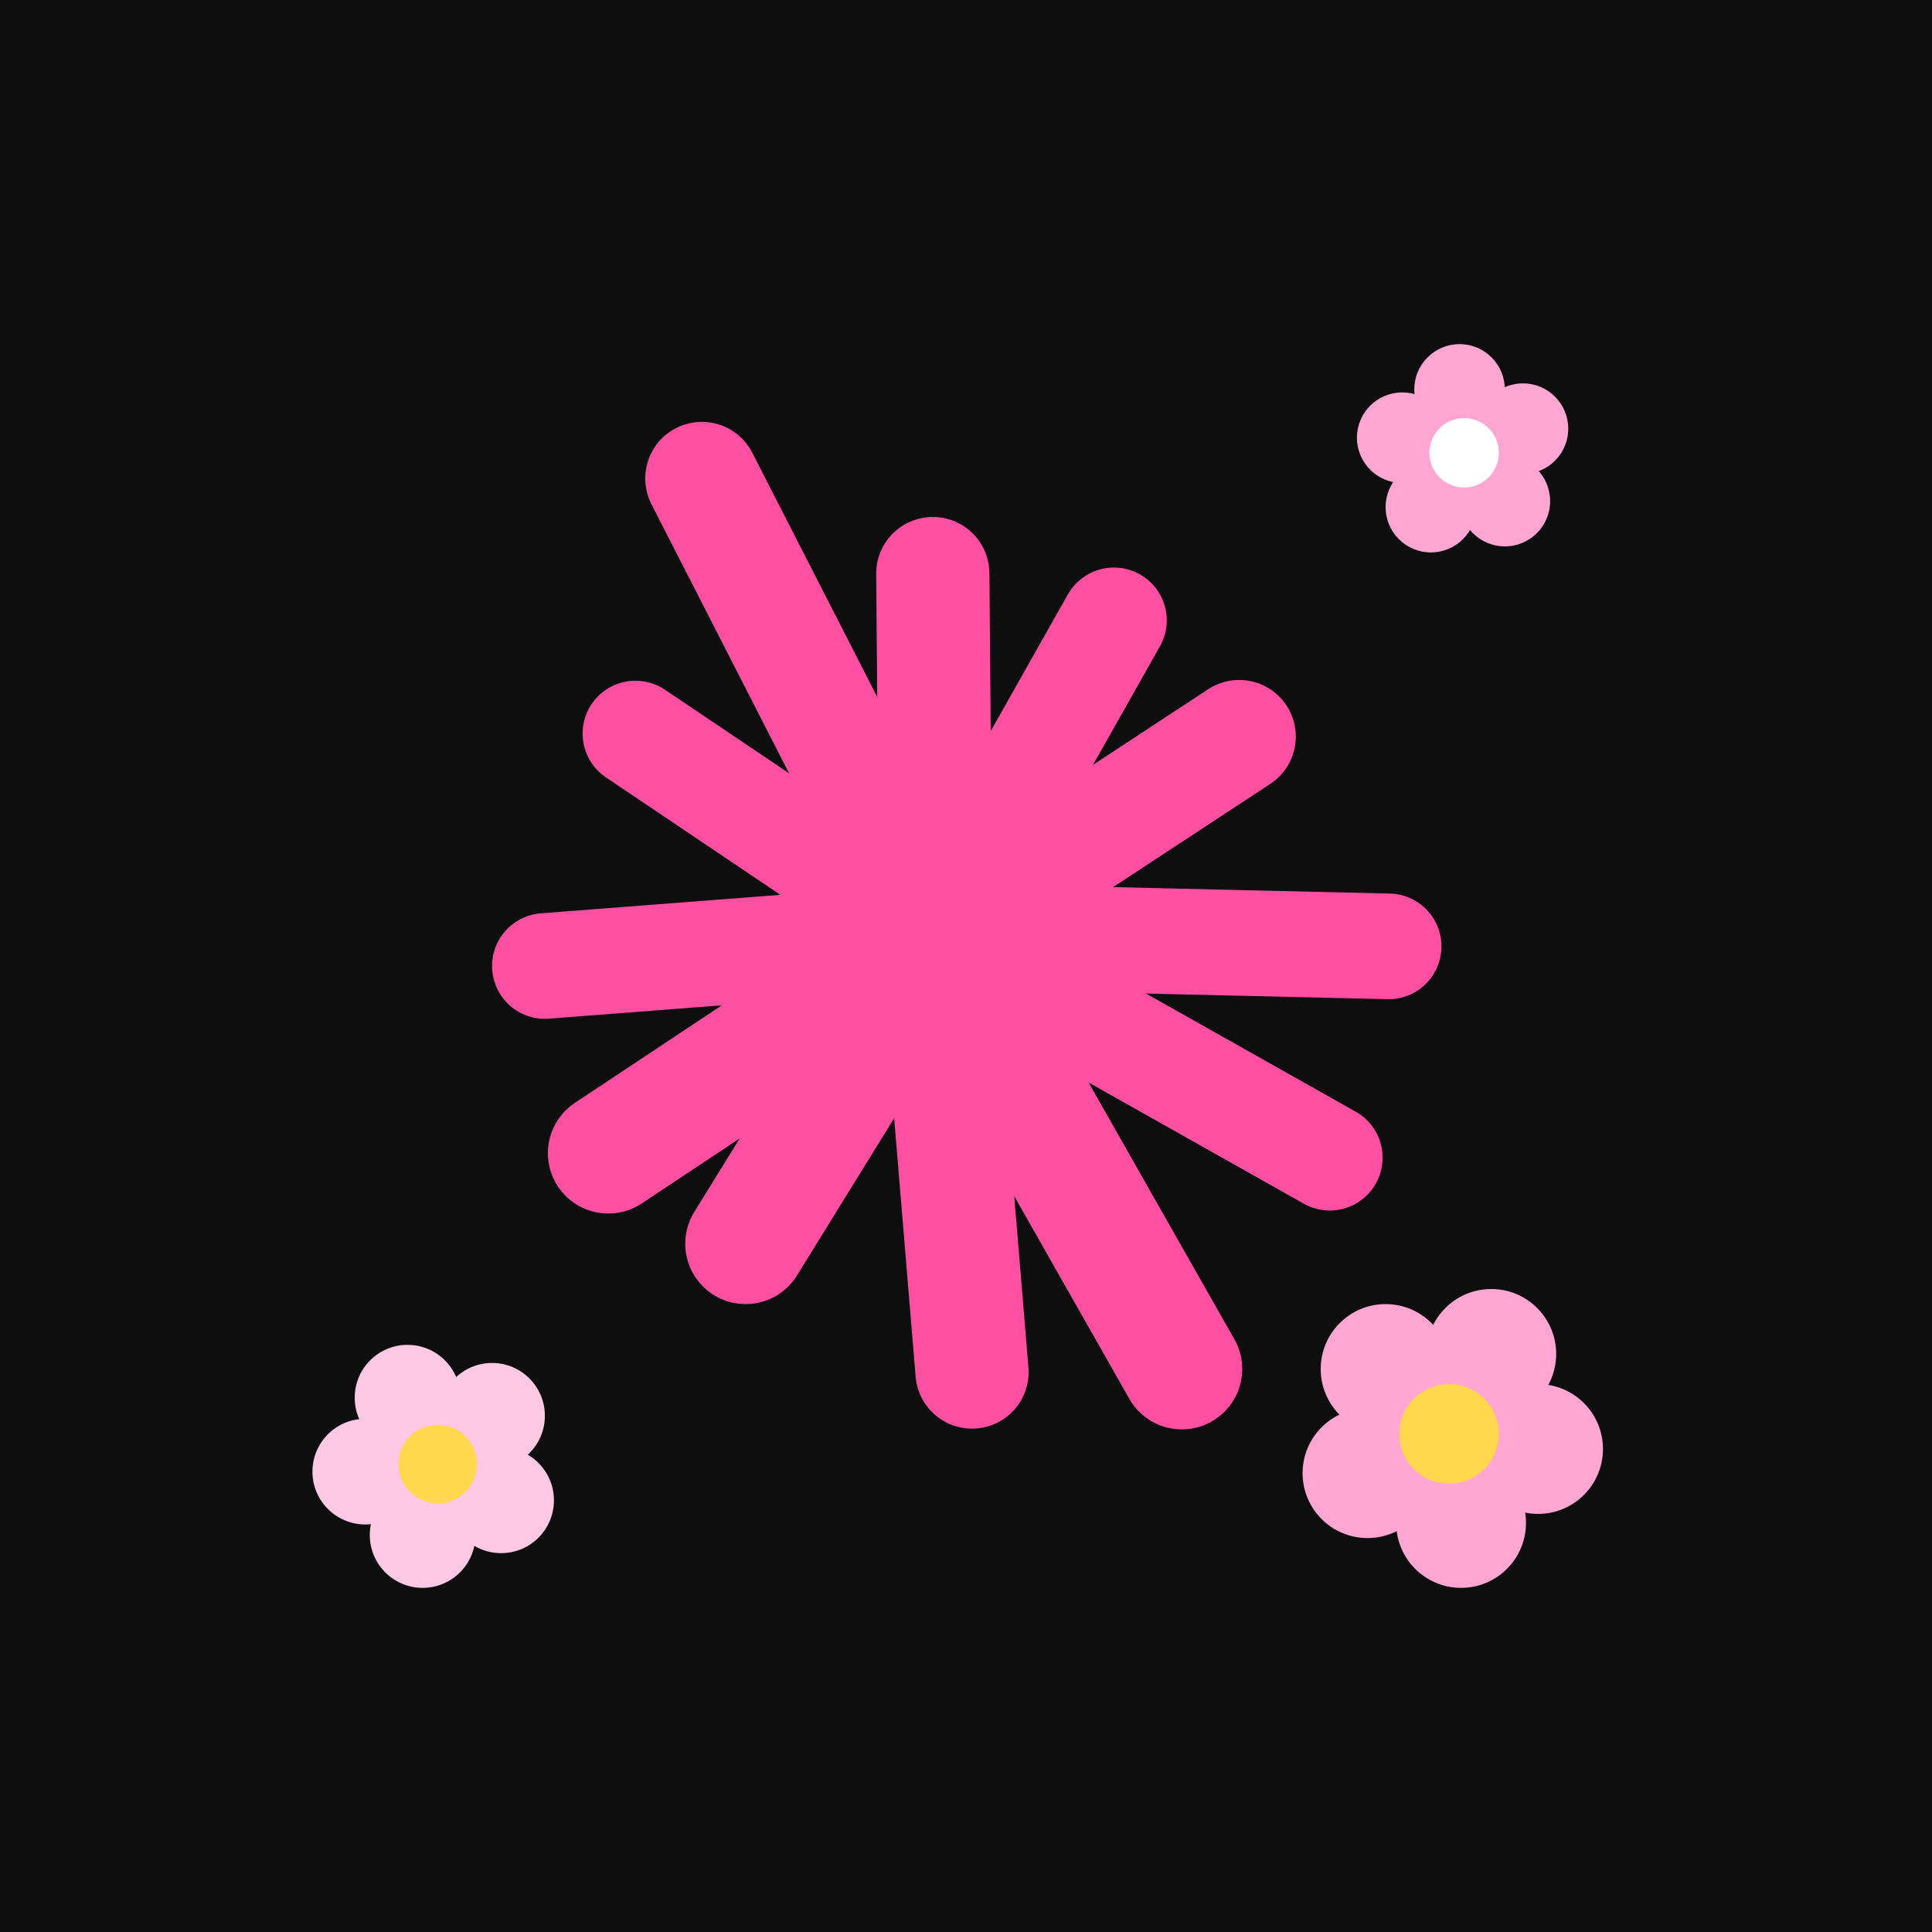
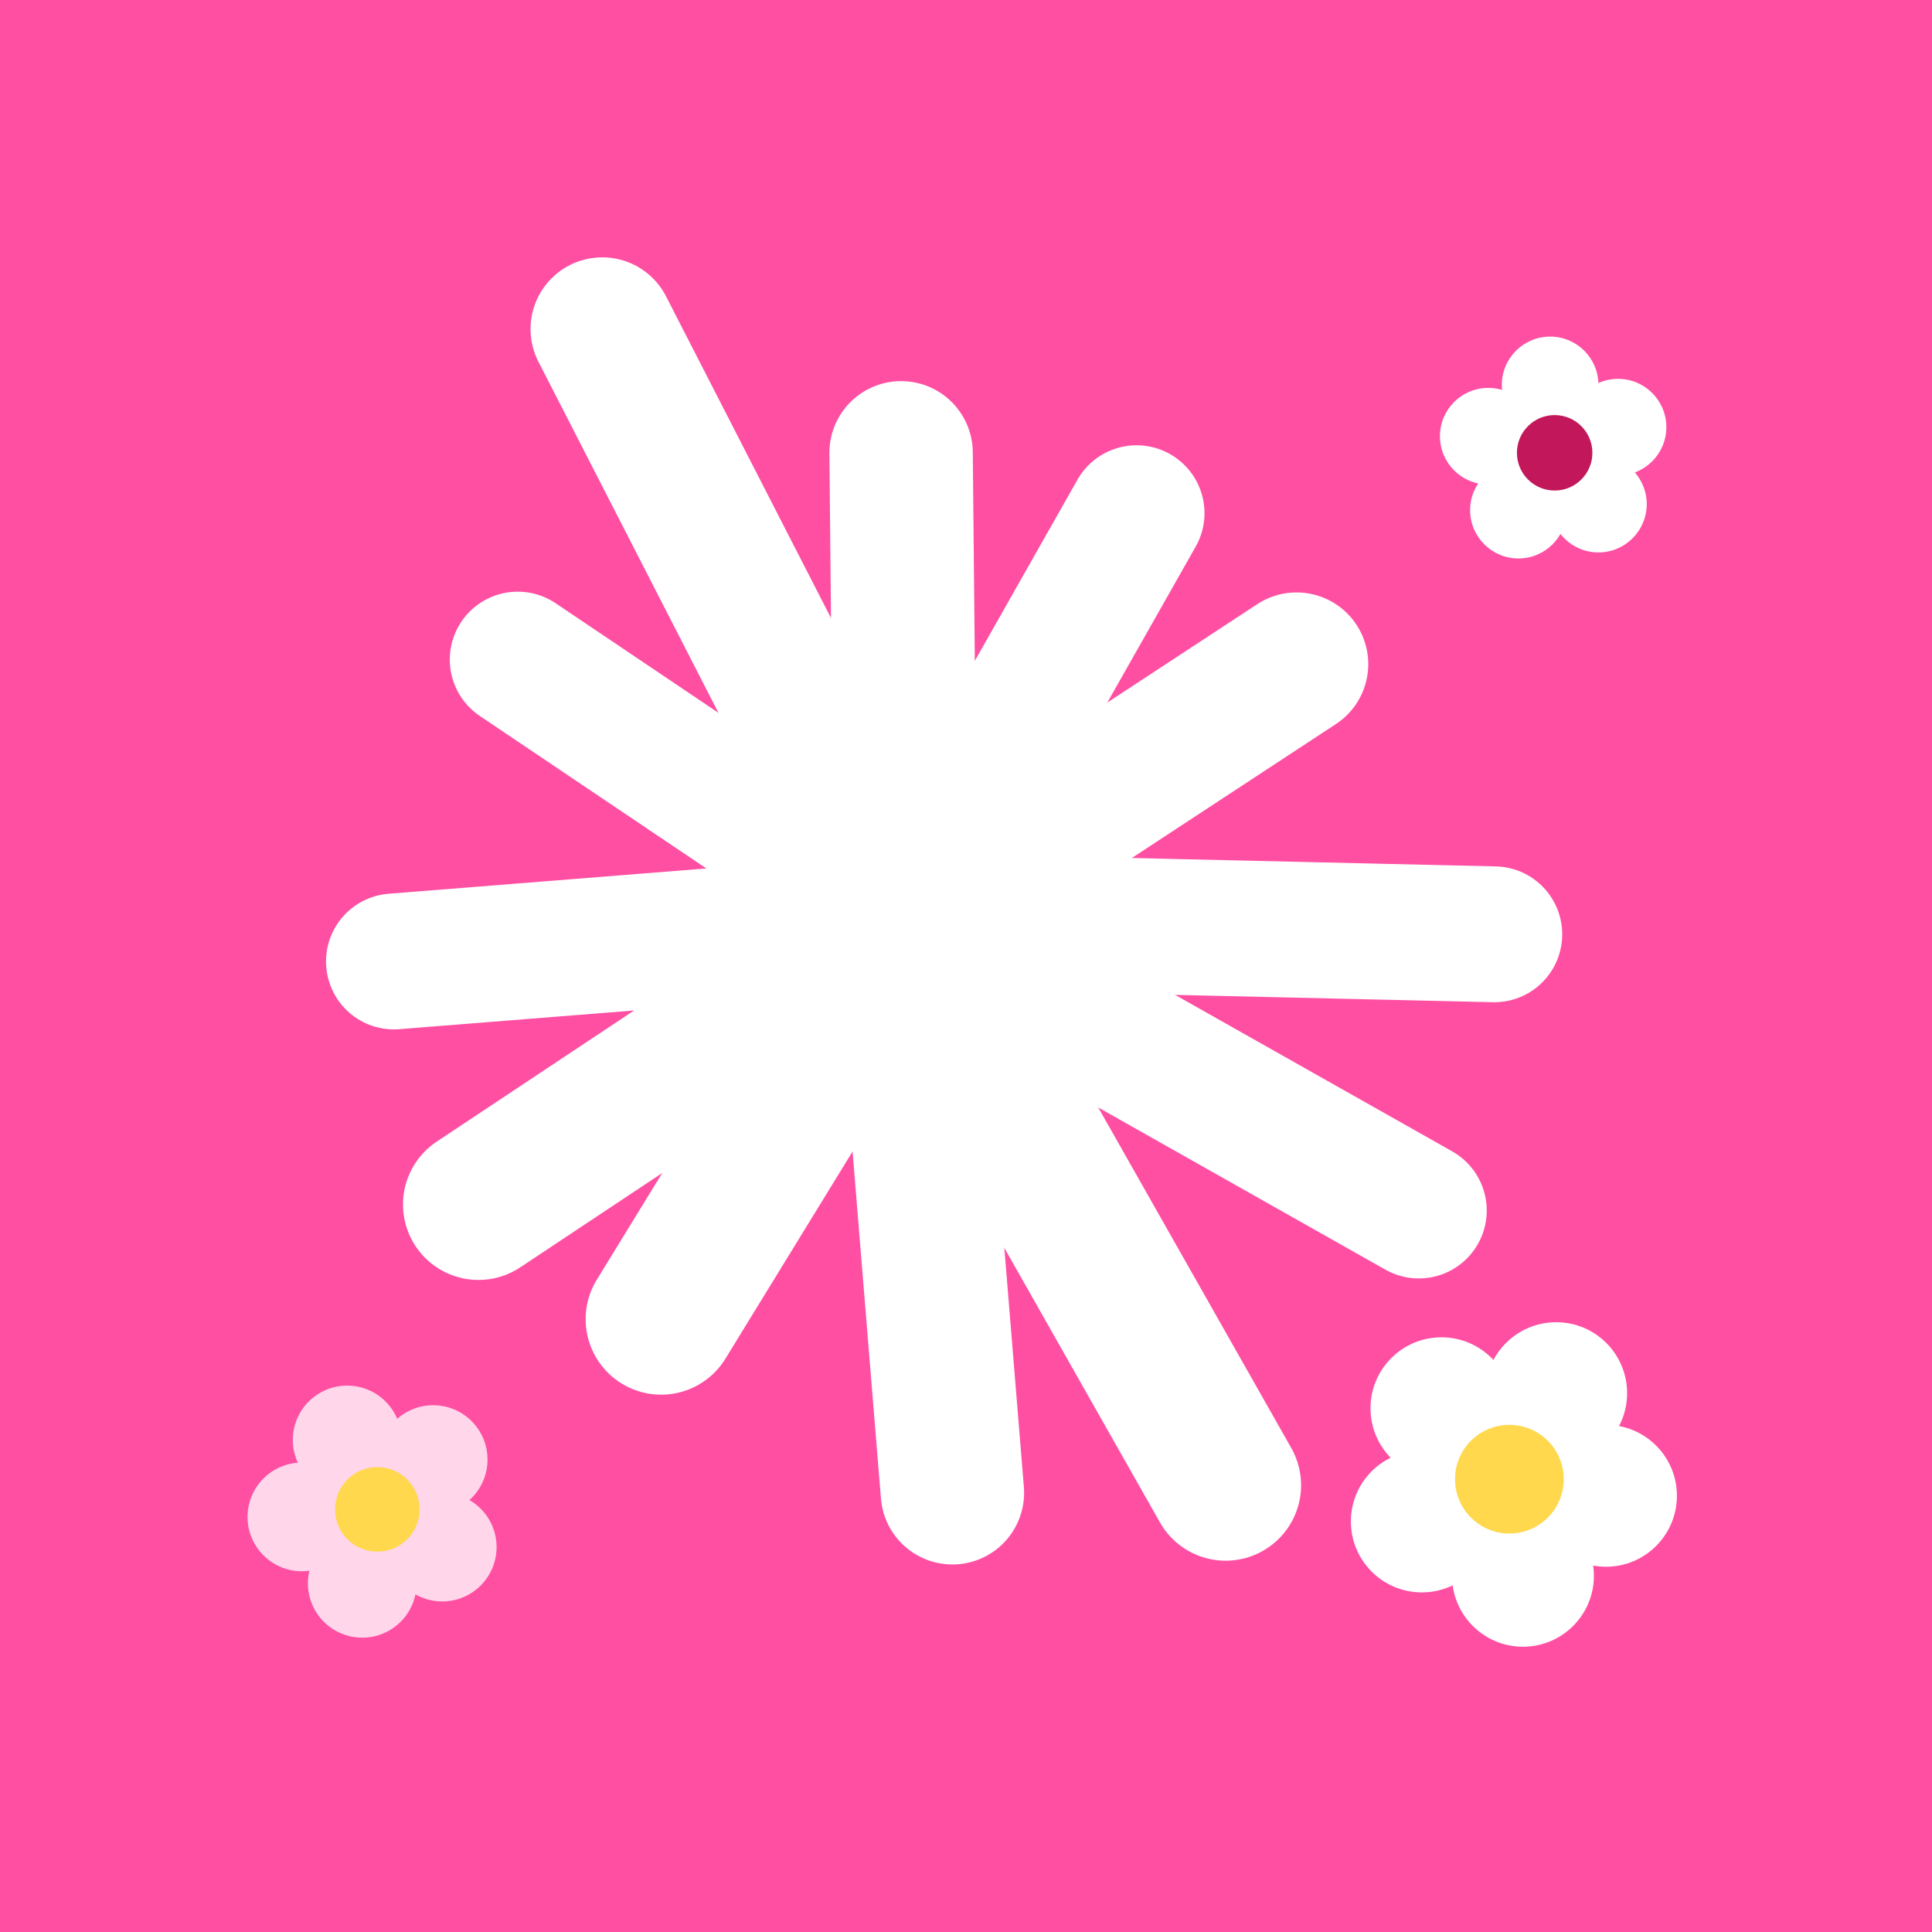
<svg xmlns="http://www.w3.org/2000/svg" width="128" height="128" viewBox="0 0 128 128">
-   <rect width="128" height="128" fill="#0e0e0e" />
-   <g stroke="#ff4fa3" stroke-linecap="round">
-     <line x1="62.0" y1="62.0" x2="61.8" y2="38.0" stroke-width="7.5" />
-     <line x1="62.0" y1="62.0" x2="73.8" y2="41.1" stroke-width="7" />
-     <line x1="62.0" y1="62.0" x2="82.1" y2="48.8" stroke-width="7.5" />
-     <line x1="62.0" y1="62.0" x2="92.0" y2="62.7" stroke-width="7" />
-     <line x1="62.0" y1="62.0" x2="88.1" y2="76.7" stroke-width="7" />
-     <line x1="62.0" y1="62.0" x2="78.3" y2="90.7" stroke-width="8" />
-     <line x1="62.0" y1="62.0" x2="64.4" y2="90.9" stroke-width="7.5" />
-     <line x1="62.0" y1="62.0" x2="49.4" y2="82.4" stroke-width="8" />
-     <line x1="62.0" y1="62.0" x2="40.3" y2="76.4" stroke-width="8" />
-     <line x1="62.0" y1="62.0" x2="36.1" y2="64.0" stroke-width="7" />
-     <line x1="62.0" y1="62.0" x2="42.1" y2="48.6" stroke-width="7" />
-     <line x1="62.0" y1="62.0" x2="46.5" y2="31.7" stroke-width="7.5" />
+   <rect width="128" height="128" fill="#ff4fa3" />
+   <g stroke="#ffffff" stroke-linecap="round">
+     <line x1="60" y1="61" x2="59.7" y2="30.0" stroke-width="9.5" />
+     <line x1="60" y1="61" x2="75.3" y2="34.0" stroke-width="9" />
+     <line x1="60" y1="61" x2="85.9" y2="44.0" stroke-width="9.5" />
+     <line x1="60" y1="61" x2="99.0" y2="61.9" stroke-width="9" />
+     <line x1="60" y1="61" x2="94.0" y2="80.2" stroke-width="9" />
+     <line x1="60" y1="61" x2="81.2" y2="98.4" stroke-width="10" />
+     <line x1="60" y1="61" x2="63.1" y2="98.9" stroke-width="9.5" />
+     <line x1="60" y1="61" x2="43.8" y2="87.4" stroke-width="10" />
+     <line x1="60" y1="61" x2="31.7" y2="79.8" stroke-width="10" />
+     <line x1="60" y1="61" x2="26.1" y2="63.7" stroke-width="9" />
+     <line x1="60" y1="61" x2="34.3" y2="43.7" stroke-width="9" />
+     <line x1="60" y1="61" x2="39.9" y2="21.8" stroke-width="9.5" />
  </g>
-   <circle cx="101.9" cy="96.0" r="4.3" fill="#ffa6d2" />
-   <circle cx="96.8" cy="100.9" r="4.3" fill="#ffa6d2" />
-   <circle cx="90.6" cy="97.6" r="4.3" fill="#ffa6d2" />
-   <circle cx="91.8" cy="90.7" r="4.3" fill="#ffa6d2" />
-   <circle cx="98.8" cy="89.7" r="4.3" fill="#ffa6d2" />
-   <circle cx="96" cy="95" r="3.3" fill="#ffd84d" />
-   <circle cx="33.2" cy="99.4" r="3.5" fill="#ffc8e4" />
-   <circle cx="28.0" cy="101.7" r="3.5" fill="#ffc8e4" />
-   <circle cx="24.2" cy="97.5" r="3.5" fill="#ffc8e4" />
-   <circle cx="27.0" cy="92.6" r="3.5" fill="#ffc8e4" />
-   <circle cx="32.6" cy="93.8" r="3.5" fill="#ffc8e4" />
-   <circle cx="29" cy="97" r="2.6" fill="#ffd84d" />
-   <circle cx="99.7" cy="33.2" r="3.0" fill="#ffa6d2" />
-   <circle cx="94.8" cy="33.6" r="3.0" fill="#ffa6d2" />
-   <circle cx="92.9" cy="29.0" r="3.0" fill="#ffa6d2" />
-   <circle cx="96.7" cy="25.8" r="3.0" fill="#ffa6d2" />
-   <circle cx="100.9" cy="28.4" r="3.0" fill="#ffa6d2" />
-   <circle cx="97" cy="30" r="2.3" fill="#ffffff" />
+   <circle cx="106.4" cy="99.1" r="4.7" fill="#ffffff" />
+   <circle cx="100.9" cy="104.4" r="4.7" fill="#ffffff" />
+   <circle cx="94.2" cy="100.8" r="4.7" fill="#ffffff" />
+   <circle cx="95.5" cy="93.3" r="4.7" fill="#ffffff" />
+   <circle cx="103.1" cy="92.3" r="4.7" fill="#ffffff" />
+   <circle cx="100" cy="98" r="3.6" fill="#ffd84d" />
+   <circle cx="29.3" cy="102.5" r="3.6" fill="#ffd6ea" />
+   <circle cx="24.0" cy="104.9" r="3.6" fill="#ffd6ea" />
+   <circle cx="20.0" cy="100.5" r="3.6" fill="#ffd6ea" />
+   <circle cx="23.0" cy="95.4" r="3.6" fill="#ffd6ea" />
+   <circle cx="28.7" cy="96.7" r="3.6" fill="#ffd6ea" />
+   <circle cx="25" cy="100" r="2.8" fill="#ffd84d" />
+   <circle cx="105.9" cy="33.4" r="3.2" fill="#ffffff" />
+   <circle cx="100.6" cy="33.8" r="3.2" fill="#ffffff" />
+   <circle cx="98.6" cy="28.9" r="3.2" fill="#ffffff" />
+   <circle cx="102.7" cy="25.5" r="3.2" fill="#ffffff" />
+   <circle cx="107.2" cy="28.3" r="3.2" fill="#ffffff" />
+   <circle cx="103" cy="30" r="2.5" fill="#c2185b" />
</svg>
